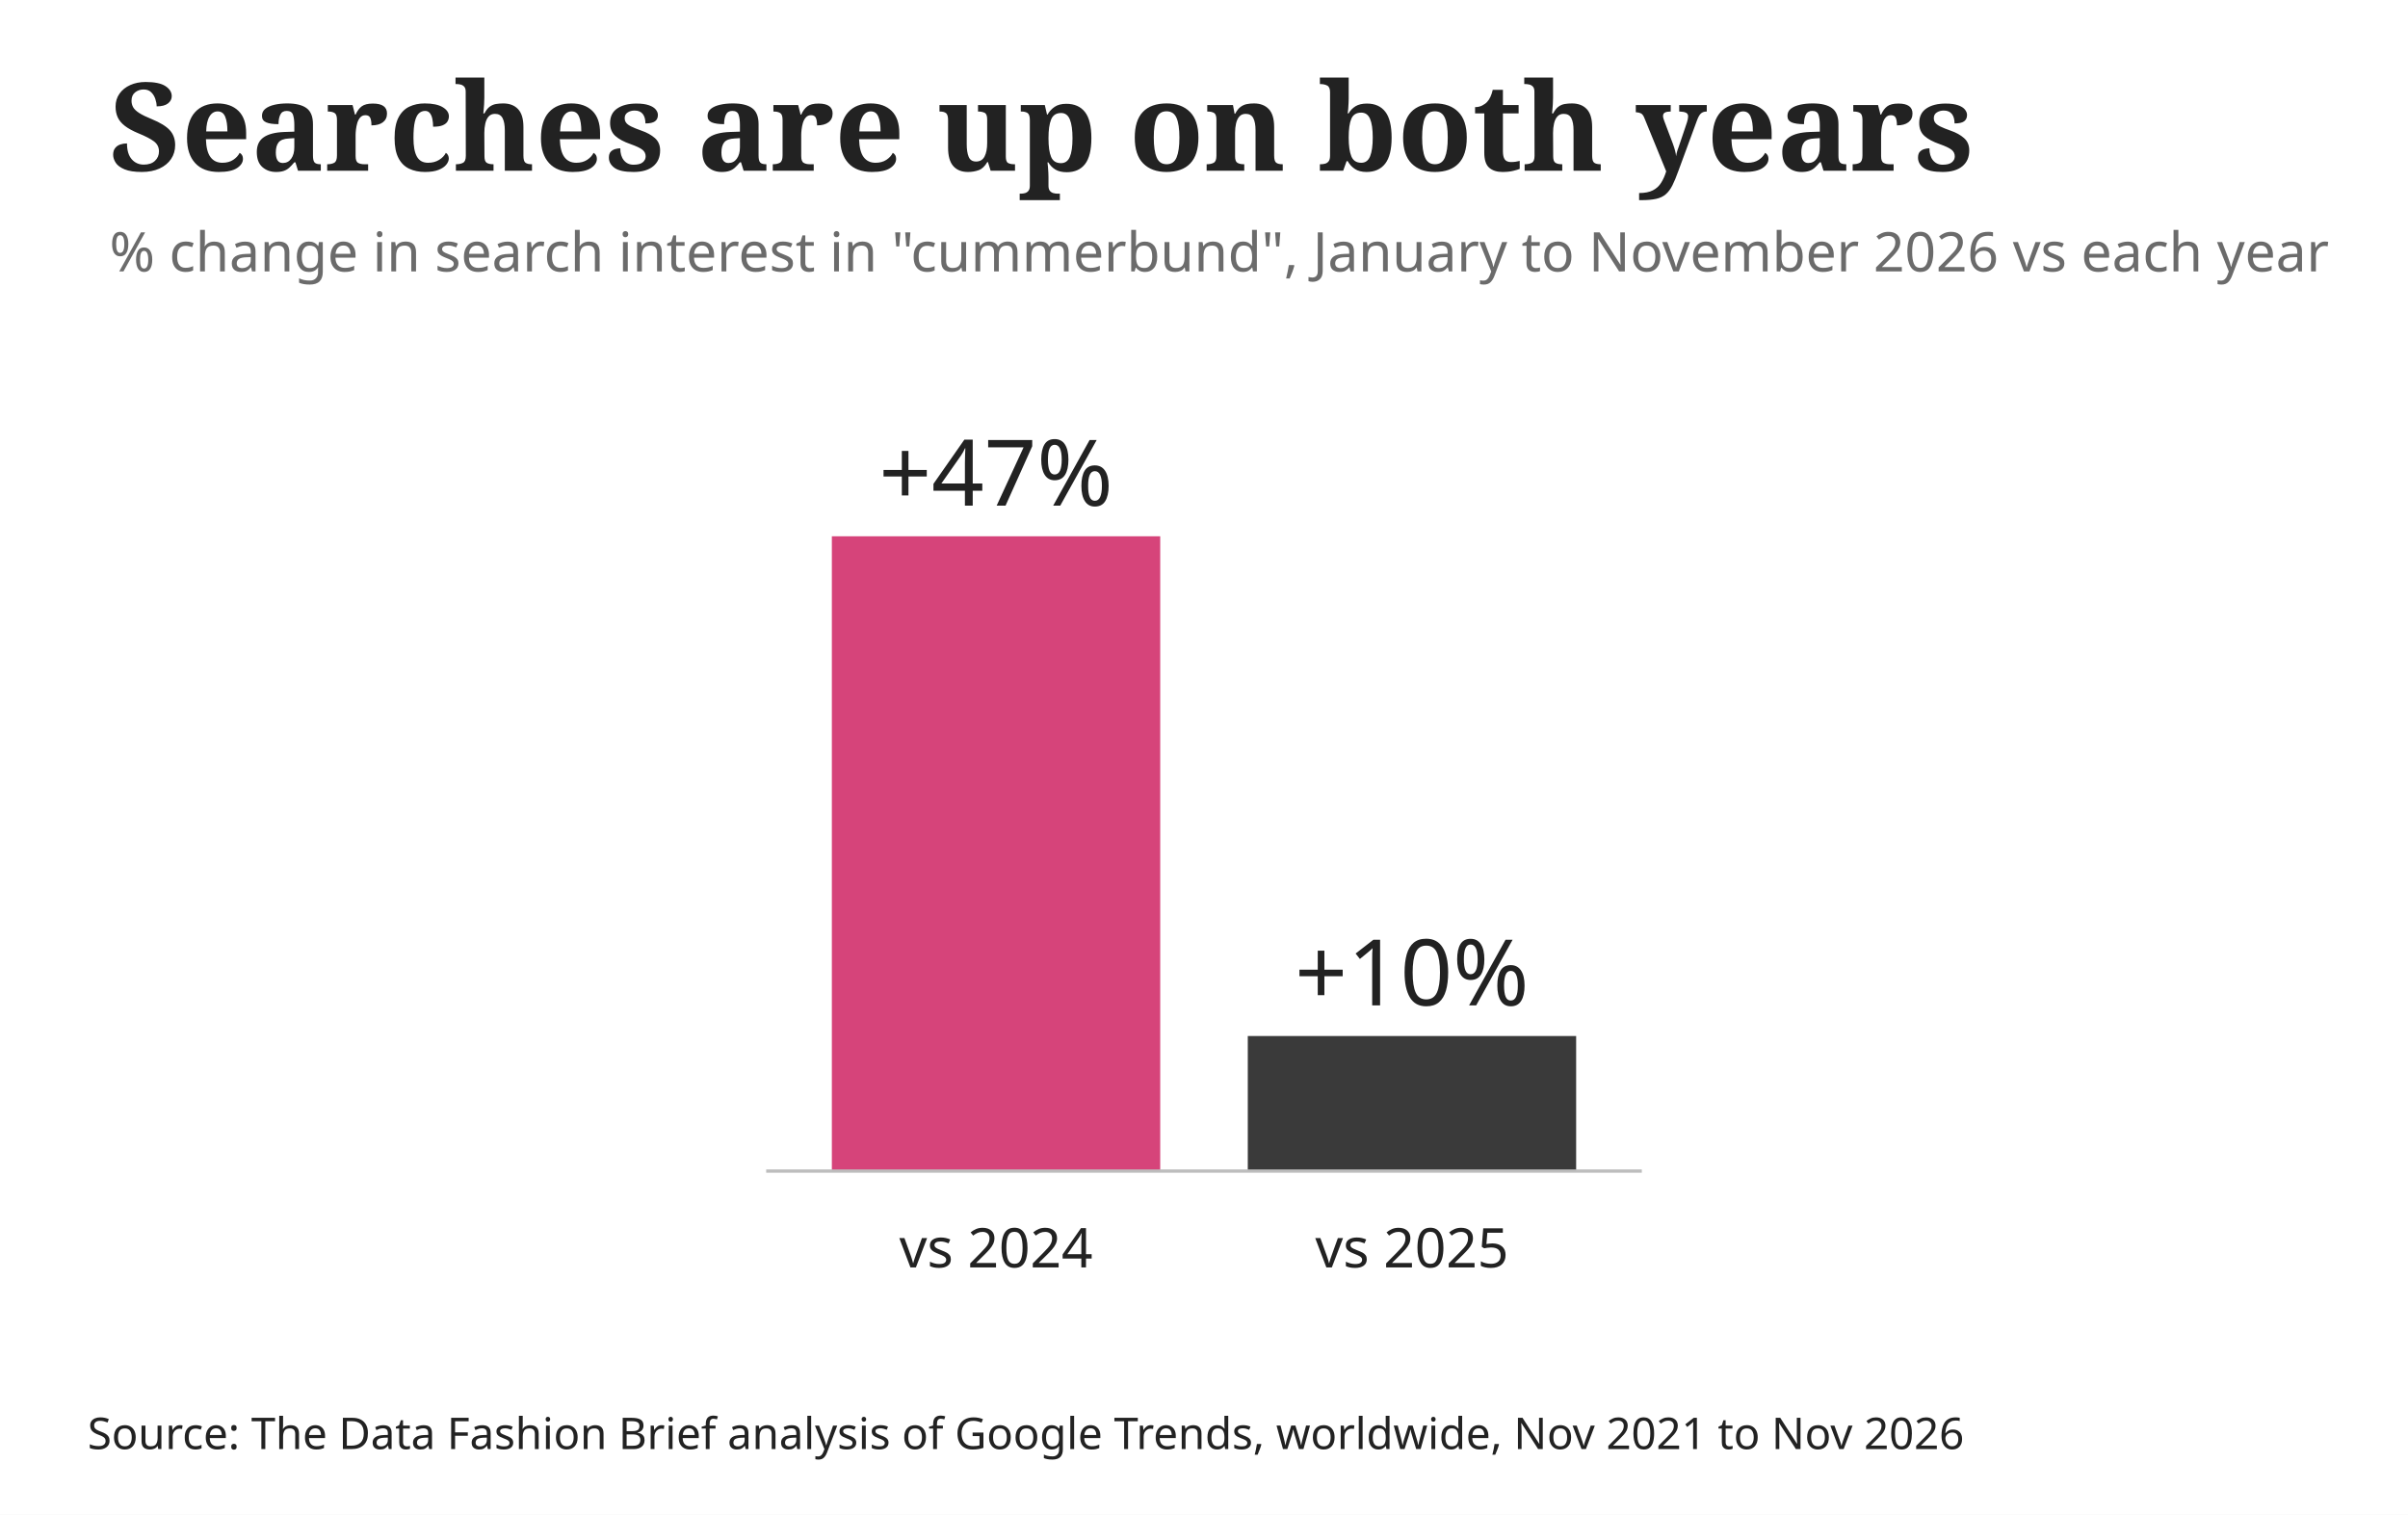
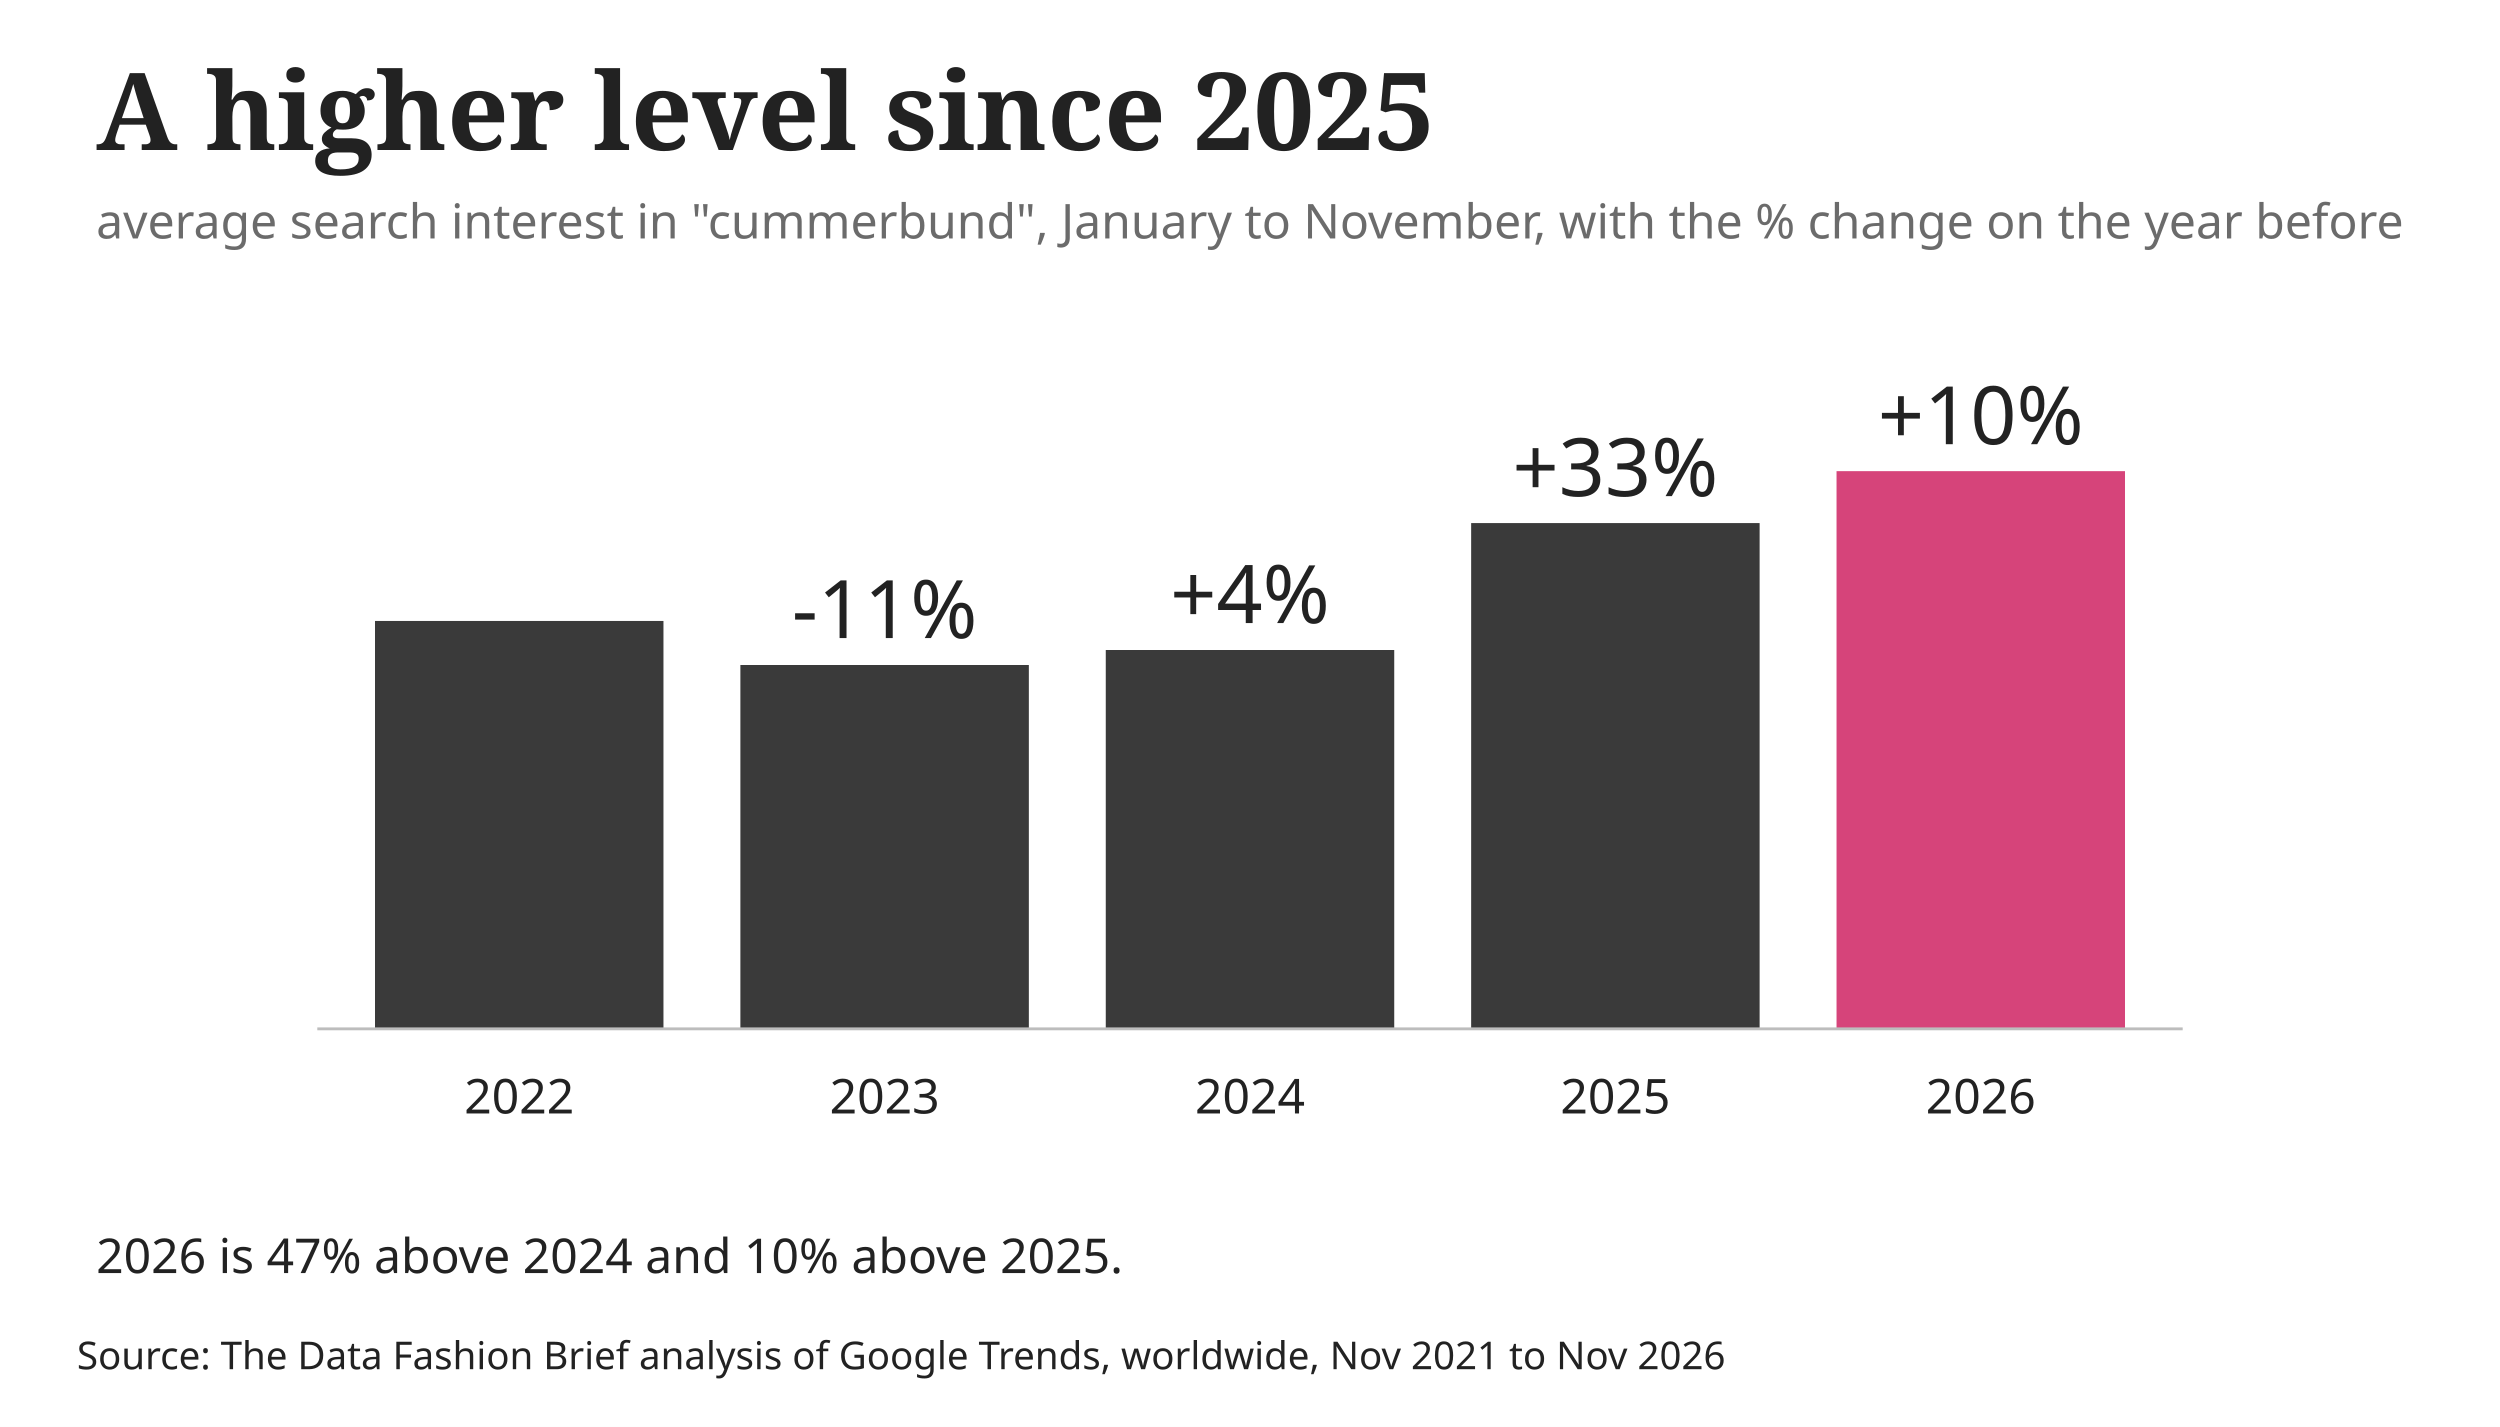
- <svg xmlns="http://www.w3.org/2000/svg" viewBox="0 0 1100 692" width="1100" height="692">
-   <rect width="1100" height="692" fill="#FFFFFF" />
-   <text x="50" y="78" font-family="'Playfair Display', Georgia, serif" font-weight="700" font-size="56" fill="#222222">Searches are up on both years</text>
-   <text x="50" y="124" font-family="'Century Gothic', 'Questrial', 'Avenir', sans-serif" font-size="25" fill="#6B6B6B">% change in search interest in "cummerbund", January to November 2026 vs each year</text>
-   <rect x="380.0" y="245.0" width="150.0" height="290.0" fill="#D6447A" />
-   <text x="455.0" y="231.0" text-anchor="middle" font-family="'Century Gothic', 'Questrial', 'Avenir', sans-serif" font-size="42" fill="#222222">+47%</text>
-   <text x="455.0" y="579.0" text-anchor="middle" font-family="'Century Gothic', 'Questrial', 'Avenir', sans-serif" font-size="25" fill="#222222">vs 2024</text>
-   <rect x="570.0" y="473.3" width="150.0" height="61.7" fill="#3A3A3A" />
-   <text x="645.0" y="459.3" text-anchor="middle" font-family="'Century Gothic', 'Questrial', 'Avenir', sans-serif" font-size="42" fill="#222222">+10%</text>
-   <text x="645.0" y="579.0" text-anchor="middle" font-family="'Century Gothic', 'Questrial', 'Avenir', sans-serif" font-size="25" fill="#222222">vs 2025</text>
-   <line x1="350.0" y1="535.0" x2="750.0" y2="535.0" stroke="#BDBDBD" stroke-width="1.5" />
-   <text x="40" y="662" font-family="'Century Gothic', 'Questrial', 'Avenir', sans-serif" font-size="20" fill="#222222">Source: The Data Fashion Brief analysis of Google Trends, worldwide, Nov 2021 to Nov 2026</text>
+ <svg xmlns="http://www.w3.org/2000/svg" viewBox="0 0 1300 742" width="1300" height="742">
+   <rect width="1300" height="742" fill="#FFFFFF" />
+   <text x="50" y="78" font-family="'Playfair Display', Georgia, serif" font-weight="700" font-size="56" fill="#222222">A higher level since 2025</text>
+   <text x="50" y="124" font-family="'Century Gothic', 'Questrial', 'Avenir', sans-serif" font-size="25" fill="#6B6B6B">average search interest in "cummerbund", January to November, with the % change on the year before</text>
+   <rect x="195.0" y="322.9" width="150.0" height="212.1" fill="#3A3A3A" />
+   <text x="270.0" y="308.9" text-anchor="middle" font-family="'Century Gothic', 'Questrial', 'Avenir', sans-serif" font-size="42" fill="#222222" />
+   <text x="270.0" y="579.0" text-anchor="middle" font-family="'Century Gothic', 'Questrial', 'Avenir', sans-serif" font-size="25" fill="#222222">2022</text>
+   <rect x="385.0" y="345.8" width="150.0" height="189.2" fill="#3A3A3A" />
+   <text x="460.0" y="331.8" text-anchor="middle" font-family="'Century Gothic', 'Questrial', 'Avenir', sans-serif" font-size="42" fill="#222222">-11%</text>
+   <text x="460.0" y="579.0" text-anchor="middle" font-family="'Century Gothic', 'Questrial', 'Avenir', sans-serif" font-size="25" fill="#222222">2023</text>
+   <rect x="575.0" y="338.0" width="150.0" height="197.0" fill="#3A3A3A" />
+   <text x="650.0" y="324.0" text-anchor="middle" font-family="'Century Gothic', 'Questrial', 'Avenir', sans-serif" font-size="42" fill="#222222">+4%</text>
+   <text x="650.0" y="579.0" text-anchor="middle" font-family="'Century Gothic', 'Questrial', 'Avenir', sans-serif" font-size="25" fill="#222222">2024</text>
+   <rect x="765.0" y="272.0" width="150.0" height="263.0" fill="#3A3A3A" />
+   <text x="840.0" y="258.0" text-anchor="middle" font-family="'Century Gothic', 'Questrial', 'Avenir', sans-serif" font-size="42" fill="#222222">+33%</text>
+   <text x="840.0" y="579.0" text-anchor="middle" font-family="'Century Gothic', 'Questrial', 'Avenir', sans-serif" font-size="25" fill="#222222">2025</text>
+   <rect x="955.0" y="245.0" width="150.0" height="290.0" fill="#D6447A" />
+   <text x="1030.0" y="231.0" text-anchor="middle" font-family="'Century Gothic', 'Questrial', 'Avenir', sans-serif" font-size="42" fill="#222222">+10%</text>
+   <text x="1030.0" y="579.0" text-anchor="middle" font-family="'Century Gothic', 'Questrial', 'Avenir', sans-serif" font-size="25" fill="#222222">2026</text>
+   <line x1="165.0" y1="535.0" x2="1135.0" y2="535.0" stroke="#BDBDBD" stroke-width="1.5" />
+   <text x="50" y="662" font-family="'Century Gothic', 'Questrial', 'Avenir', sans-serif" font-size="25" fill="#222222">2026 is 47% above 2024 and 10% above 2025.</text>
+   <text x="40" y="712" font-family="'Century Gothic', 'Questrial', 'Avenir', sans-serif" font-size="20" fill="#222222">Source: The Data Fashion Brief analysis of Google Trends, worldwide, Nov 2021 to Nov 2026</text>
</svg>
